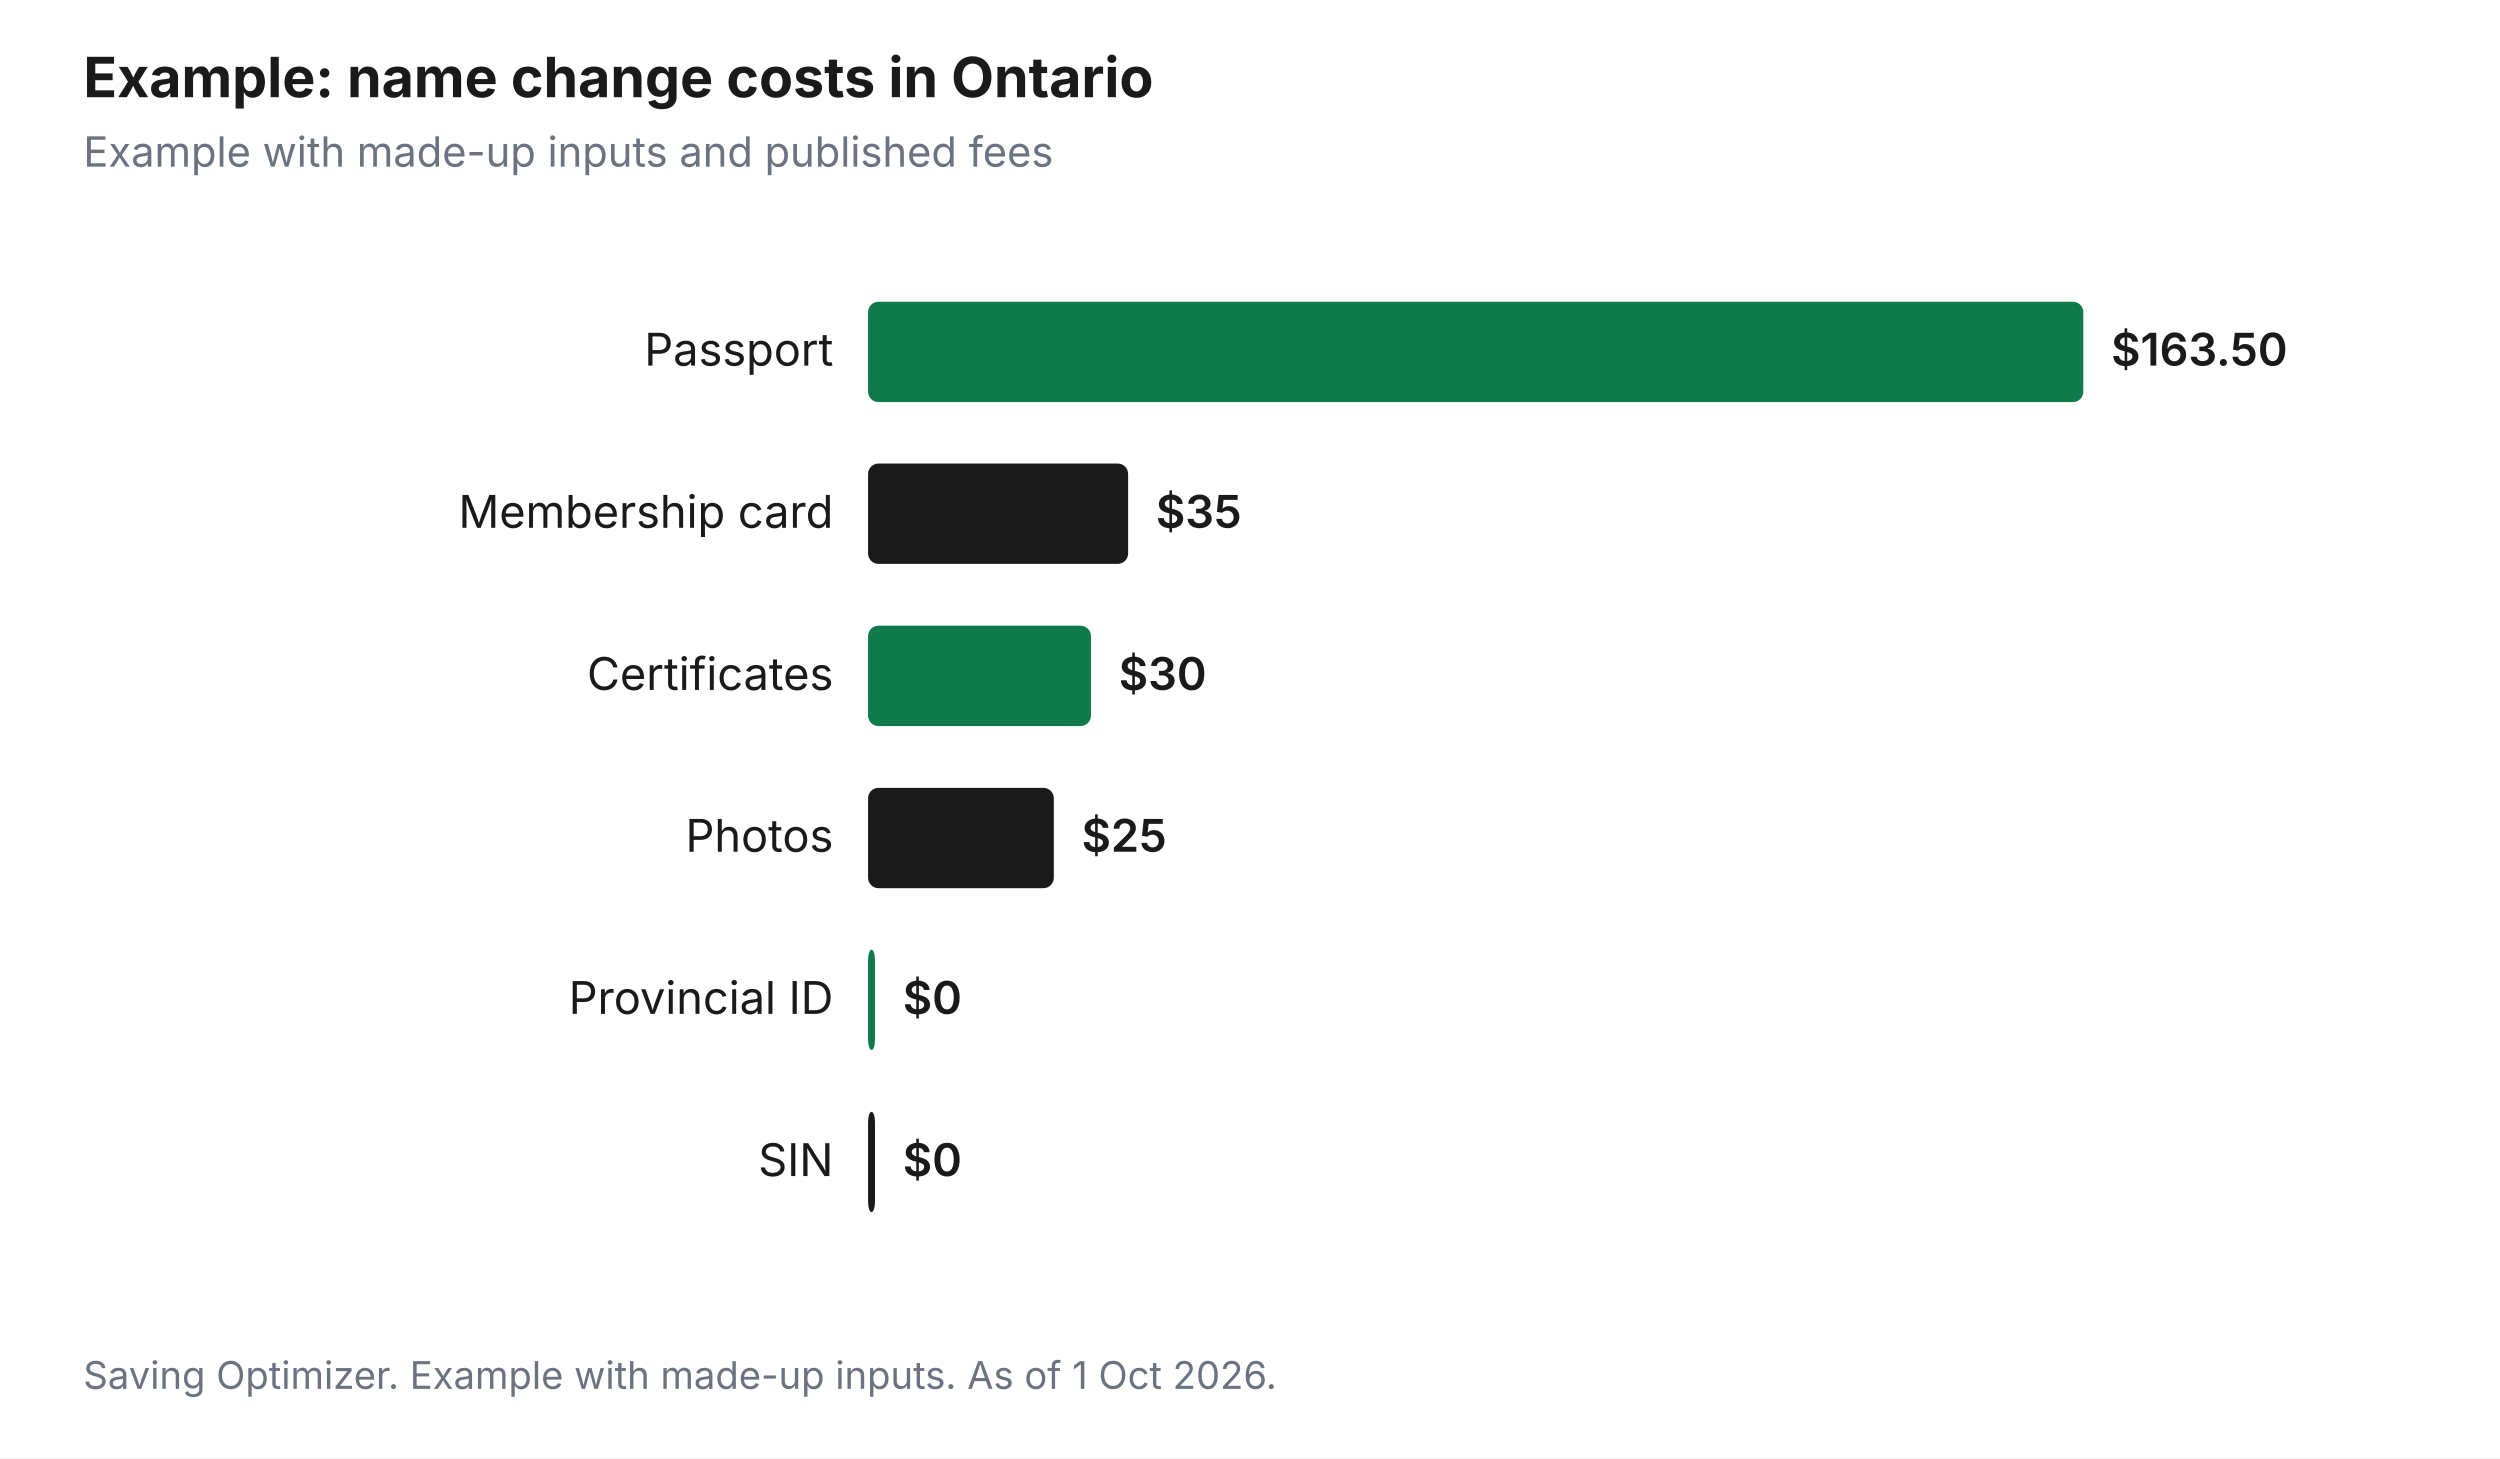
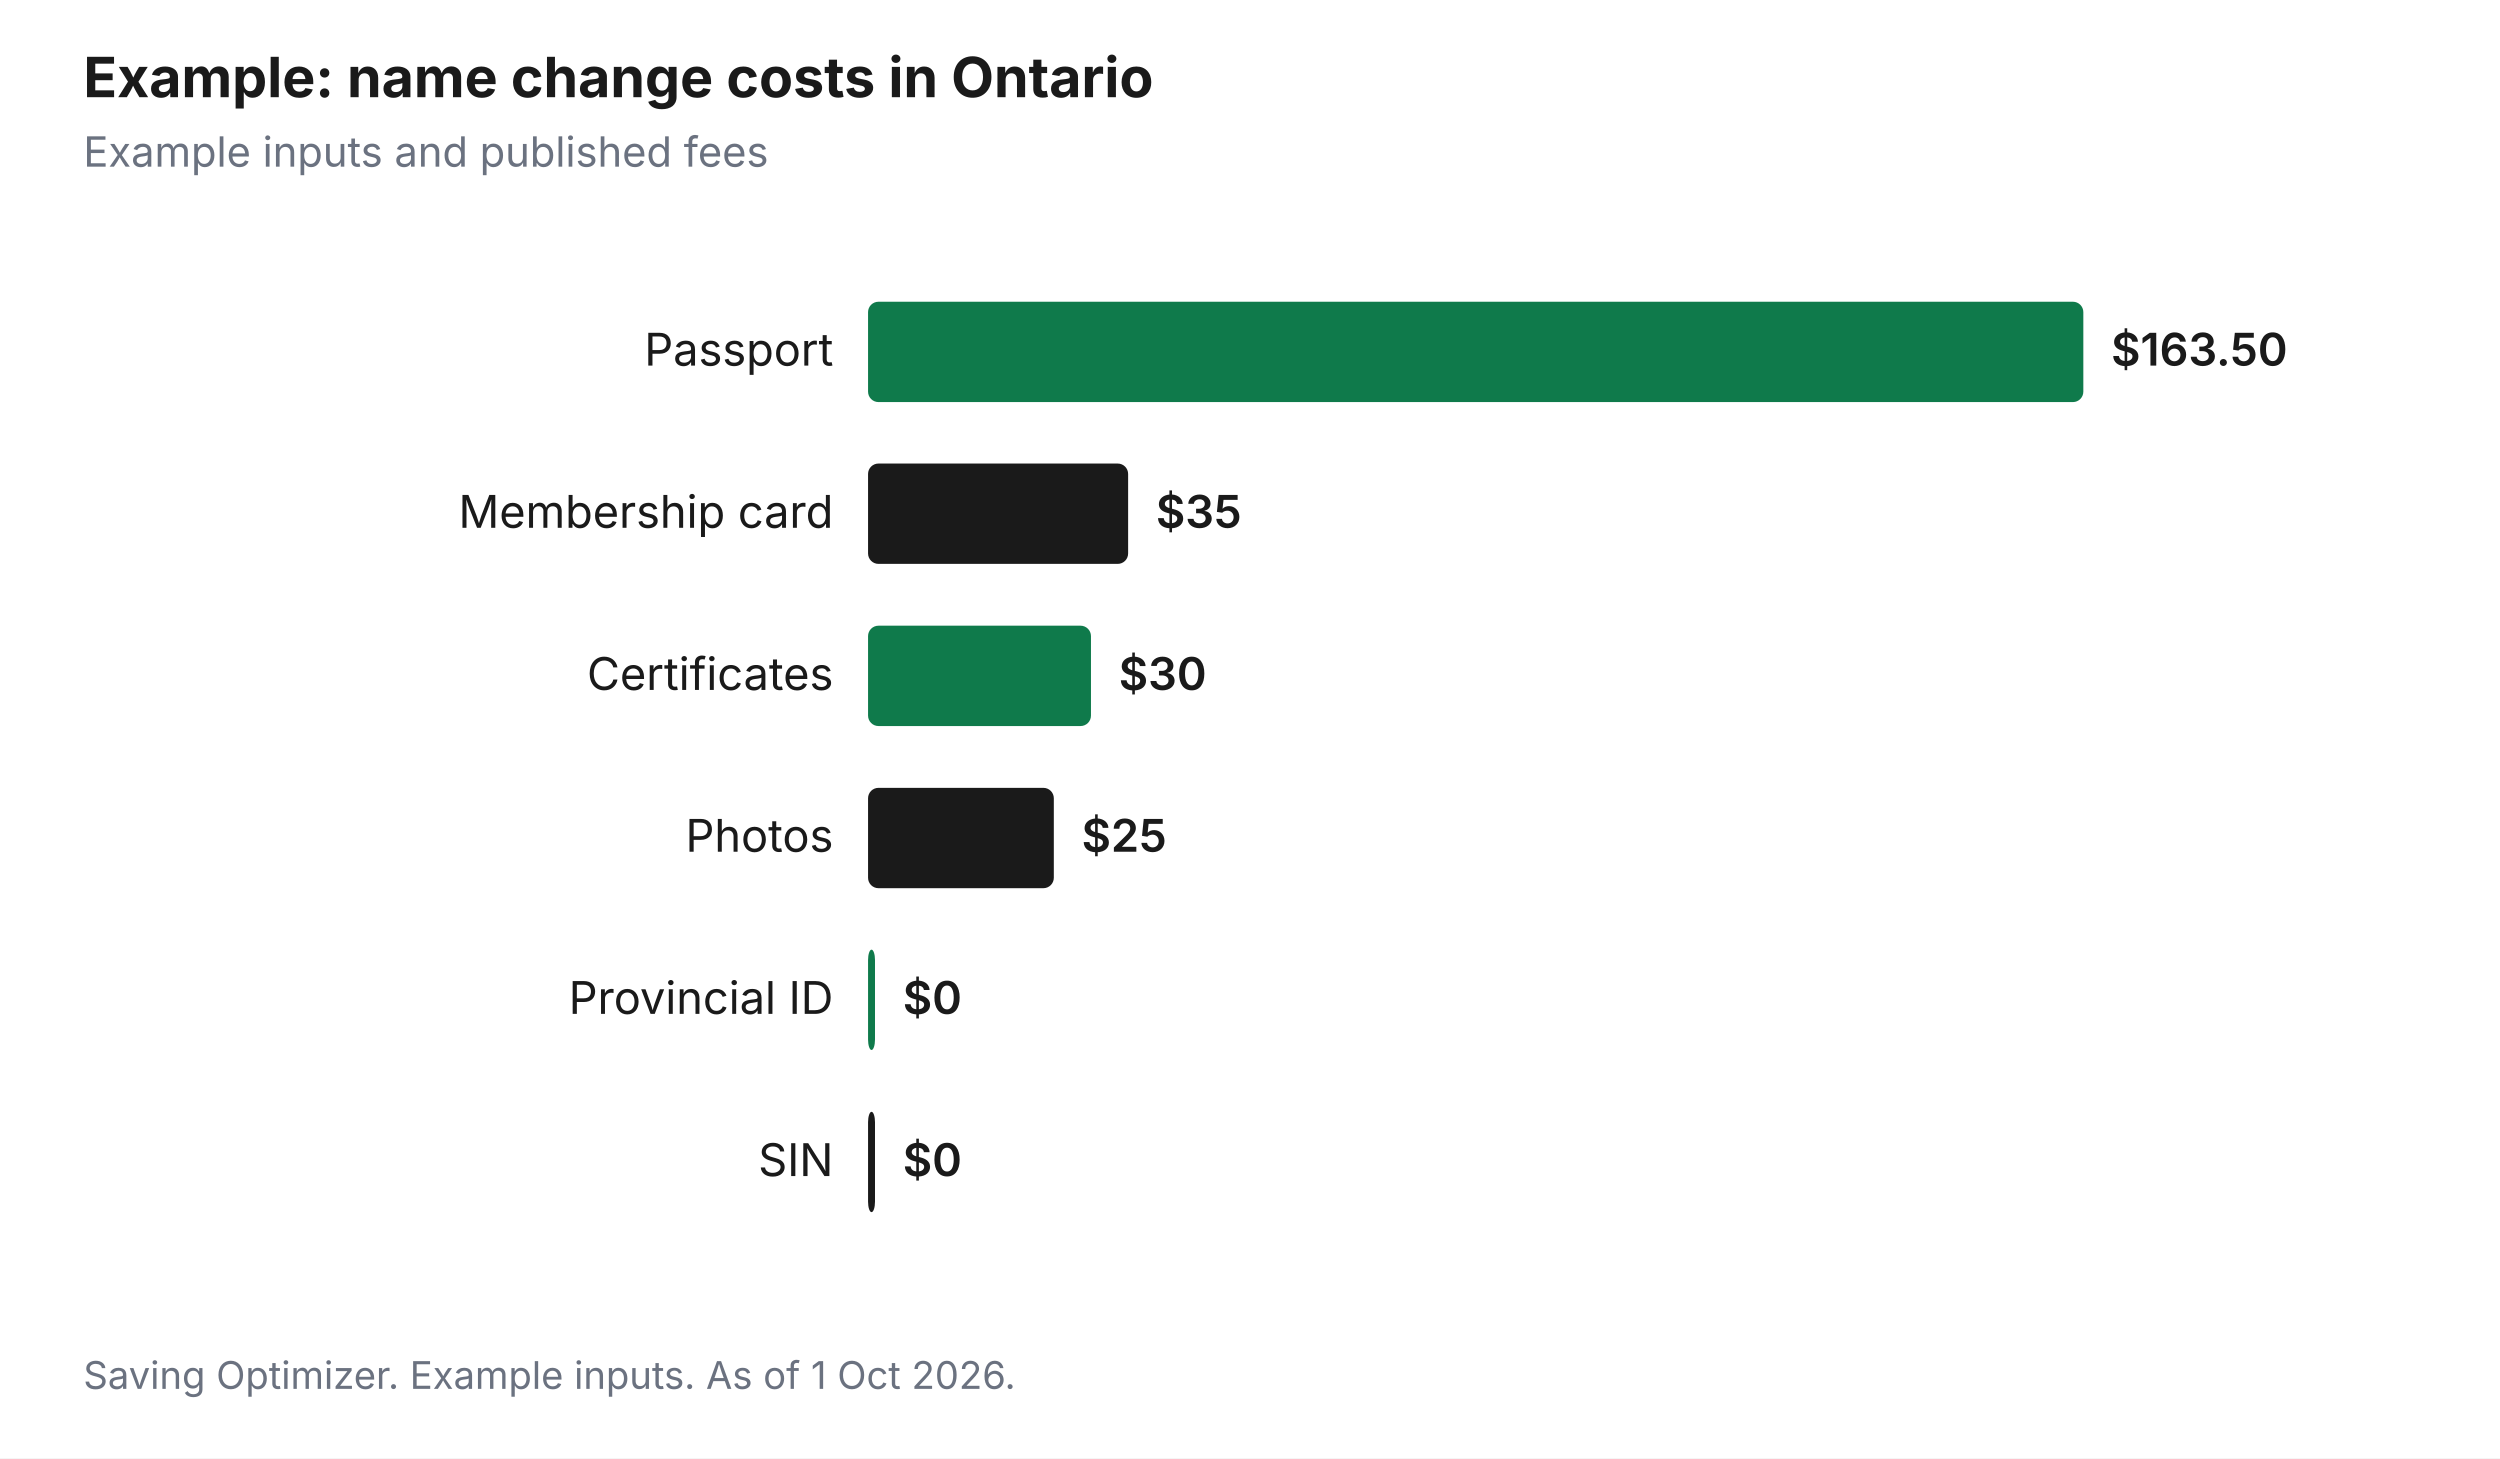
<svg xmlns="http://www.w3.org/2000/svg" viewBox="0 0 720 420" width="720" height="420" role="img" aria-labelledby="t d">
  <rect width="720" height="420" fill="#FFFFFF" />
  <text x="24" y="28" font-family="Inter, Arial, sans-serif" font-size="16" font-weight="700" fill="#1A1A1A">Example: name change costs in Ontario</text>
-   <text x="24" y="48" font-family="Inter, Arial, sans-serif" font-size="12" fill="#6B7280">Example with made-up inputs and published fees</text>
+   <text x="24" y="48" font-family="Inter, Arial, sans-serif" font-size="12" fill="#6B7280">Example inputs and published fees</text>
  <text x="240" y="105.3" text-anchor="end" font-family="Inter, Arial, sans-serif" font-size="13" fill="#1A1A1A">Passport</text>
  <rect x="250" y="86.9" width="350.0" height="28.9" rx="3" fill="#0F7A4B" />
  <text x="608.0" y="105.3" font-family="Inter, Arial, sans-serif" font-size="13" font-weight="600" fill="#1A1A1A">$163.50</text>
  <text x="240" y="152.0" text-anchor="end" font-family="Inter, Arial, sans-serif" font-size="13" fill="#1A1A1A">Membership card</text>
  <rect x="250" y="133.5" width="74.9" height="28.9" rx="3" fill="#1A1A1A" />
  <text x="332.9" y="152.0" font-family="Inter, Arial, sans-serif" font-size="13" font-weight="600" fill="#1A1A1A">$35</text>
  <text x="240" y="198.7" text-anchor="end" font-family="Inter, Arial, sans-serif" font-size="13" fill="#1A1A1A">Certificates</text>
  <rect x="250" y="180.2" width="64.2" height="28.9" rx="3" fill="#0F7A4B" />
  <text x="322.2" y="198.7" font-family="Inter, Arial, sans-serif" font-size="13" font-weight="600" fill="#1A1A1A">$30</text>
  <text x="240" y="245.3" text-anchor="end" font-family="Inter, Arial, sans-serif" font-size="13" fill="#1A1A1A">Photos</text>
  <rect x="250" y="226.9" width="53.5" height="28.9" rx="3" fill="#1A1A1A" />
  <text x="311.5" y="245.3" font-family="Inter, Arial, sans-serif" font-size="13" font-weight="600" fill="#1A1A1A">$25</text>
  <text x="240" y="292.0" text-anchor="end" font-family="Inter, Arial, sans-serif" font-size="13" fill="#1A1A1A">Provincial ID</text>
  <rect x="250" y="273.5" width="2.0" height="28.9" rx="3" fill="#0F7A4B" />
  <text x="260.0" y="292.0" font-family="Inter, Arial, sans-serif" font-size="13" font-weight="600" fill="#1A1A1A">$0</text>
  <text x="240" y="338.7" text-anchor="end" font-family="Inter, Arial, sans-serif" font-size="13" fill="#1A1A1A">SIN</text>
  <rect x="250" y="320.2" width="2.0" height="28.9" rx="3" fill="#1A1A1A" />
  <text x="260.0" y="338.7" font-family="Inter, Arial, sans-serif" font-size="13" font-weight="600" fill="#1A1A1A">$0</text>
-   <text x="24" y="400" font-family="Inter, Arial, sans-serif" font-size="11" fill="#6B7280">Saving Optimizer. Example with made-up inputs. As of 1 Oct 2026.</text>
+   <text x="24" y="400" font-family="Inter, Arial, sans-serif" font-size="11" fill="#6B7280">Saving Optimizer. Example inputs. As of 1 Oct 2026.</text>
</svg>
